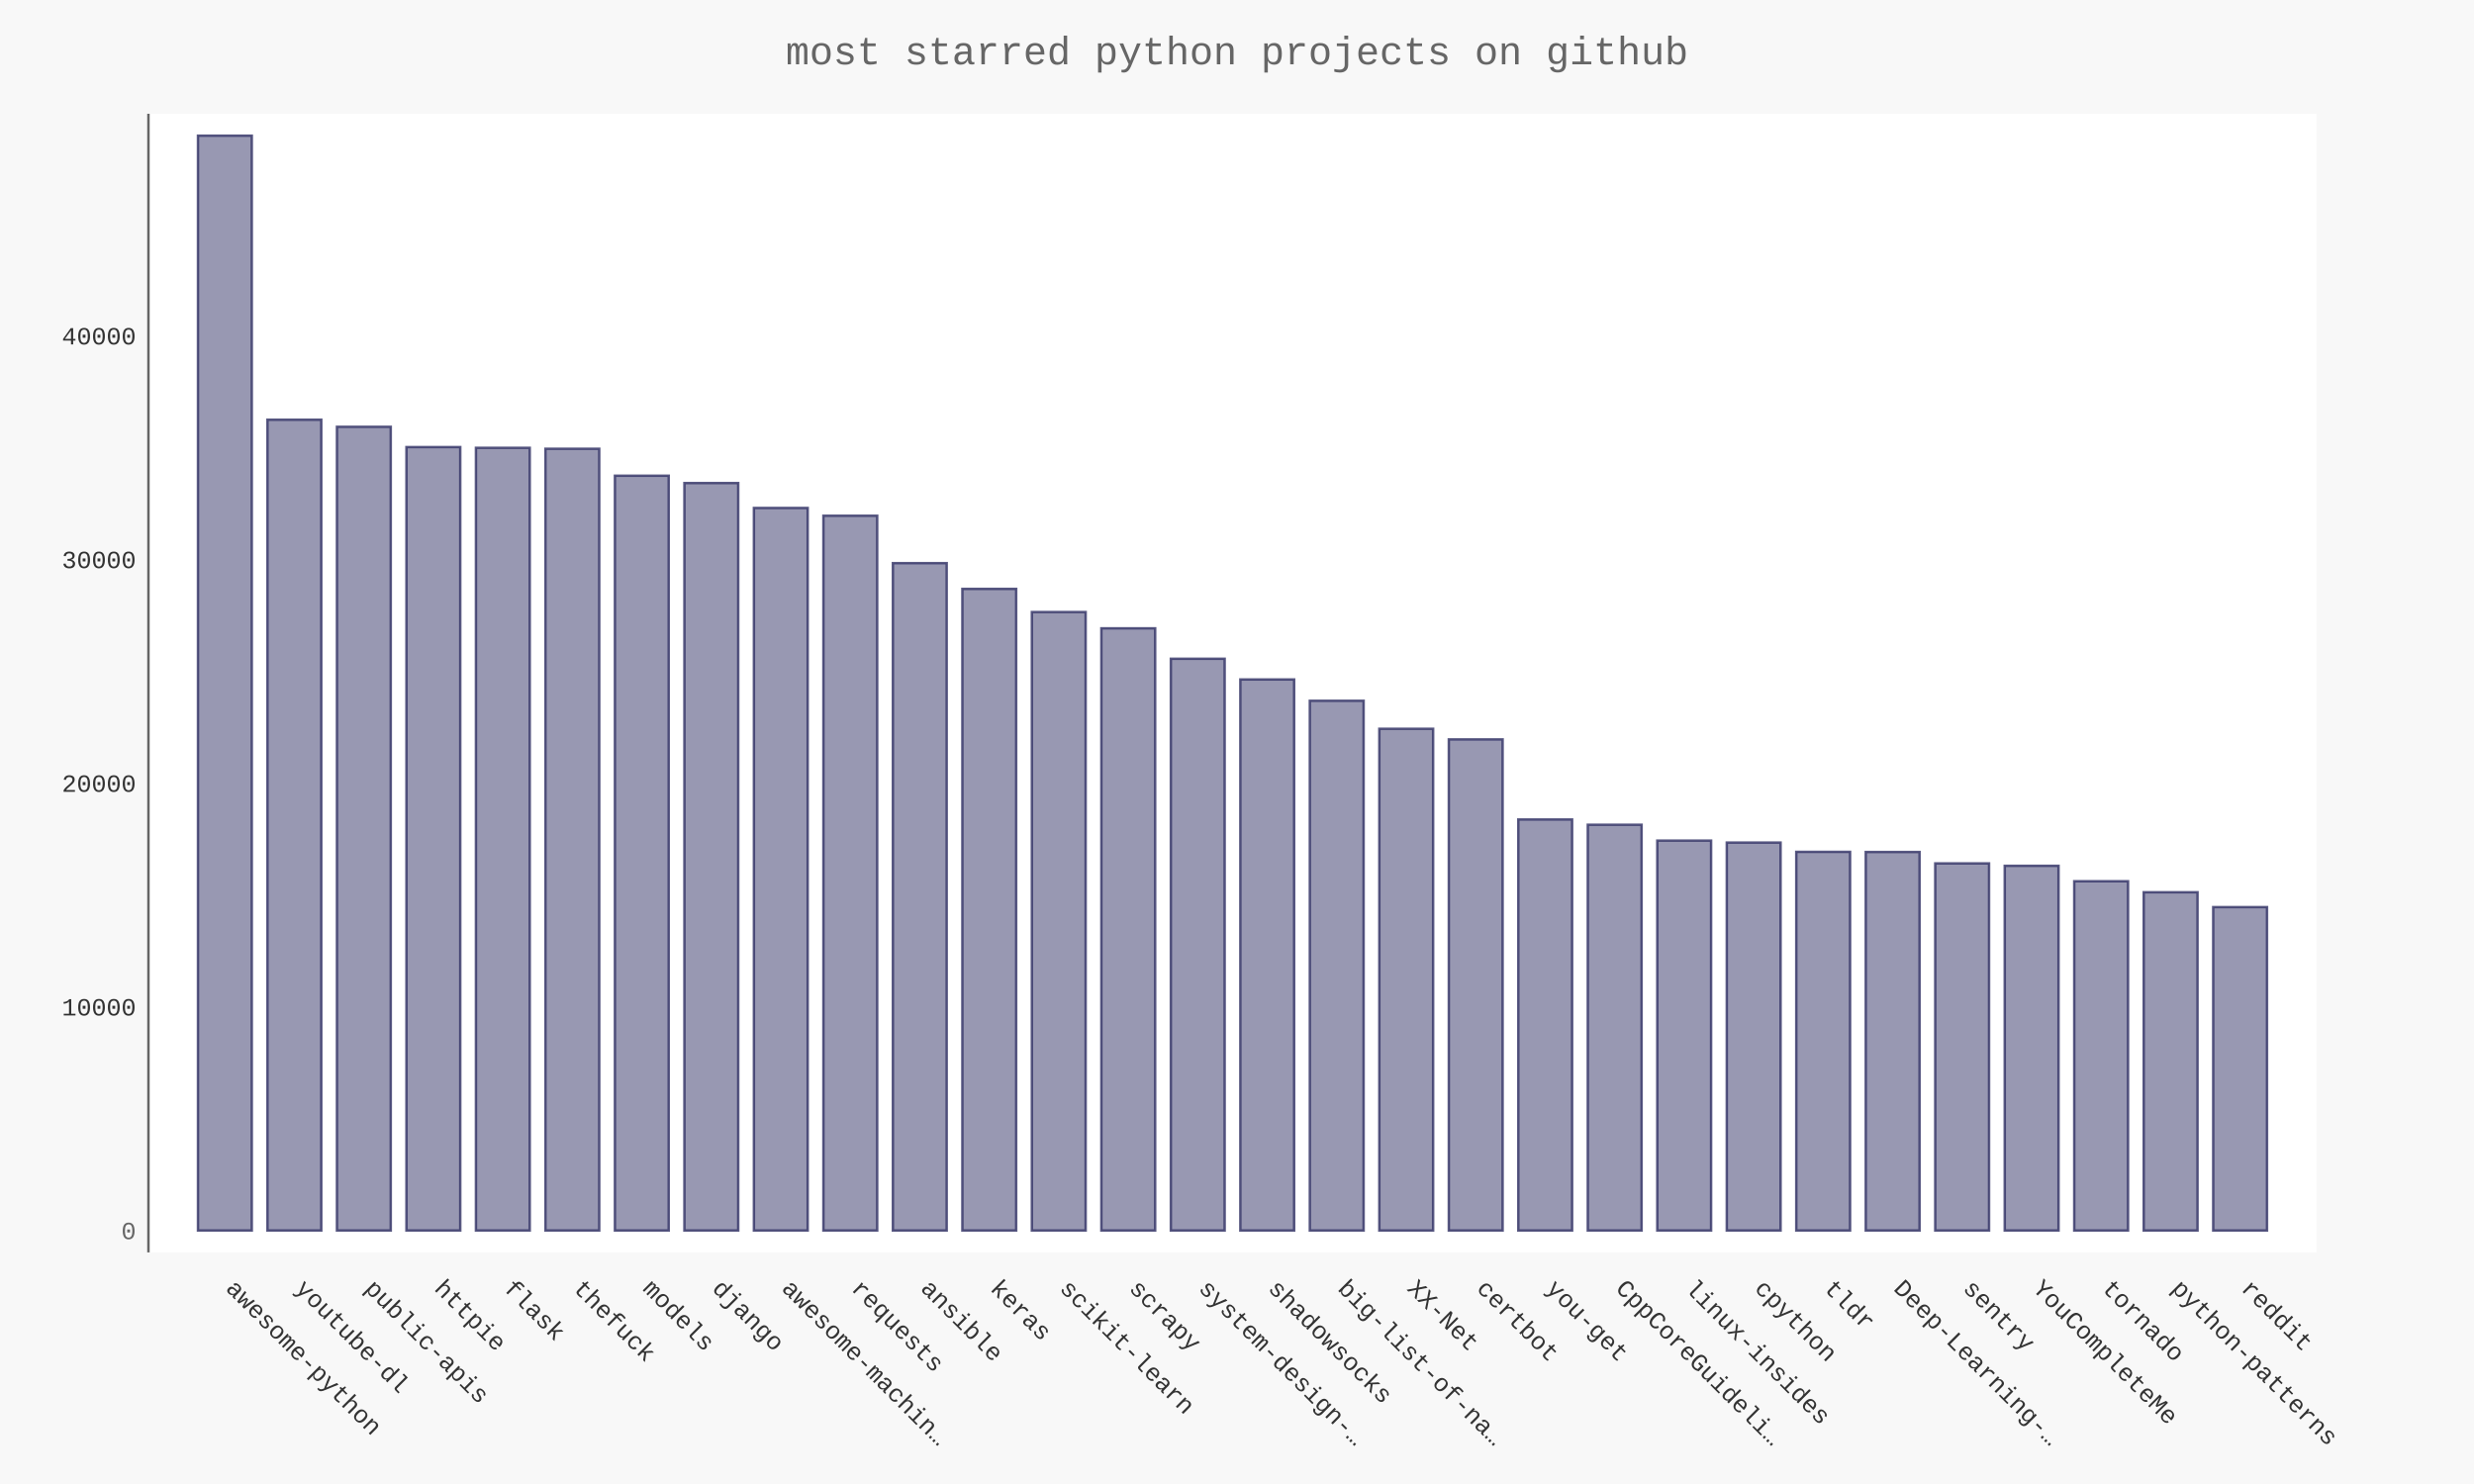
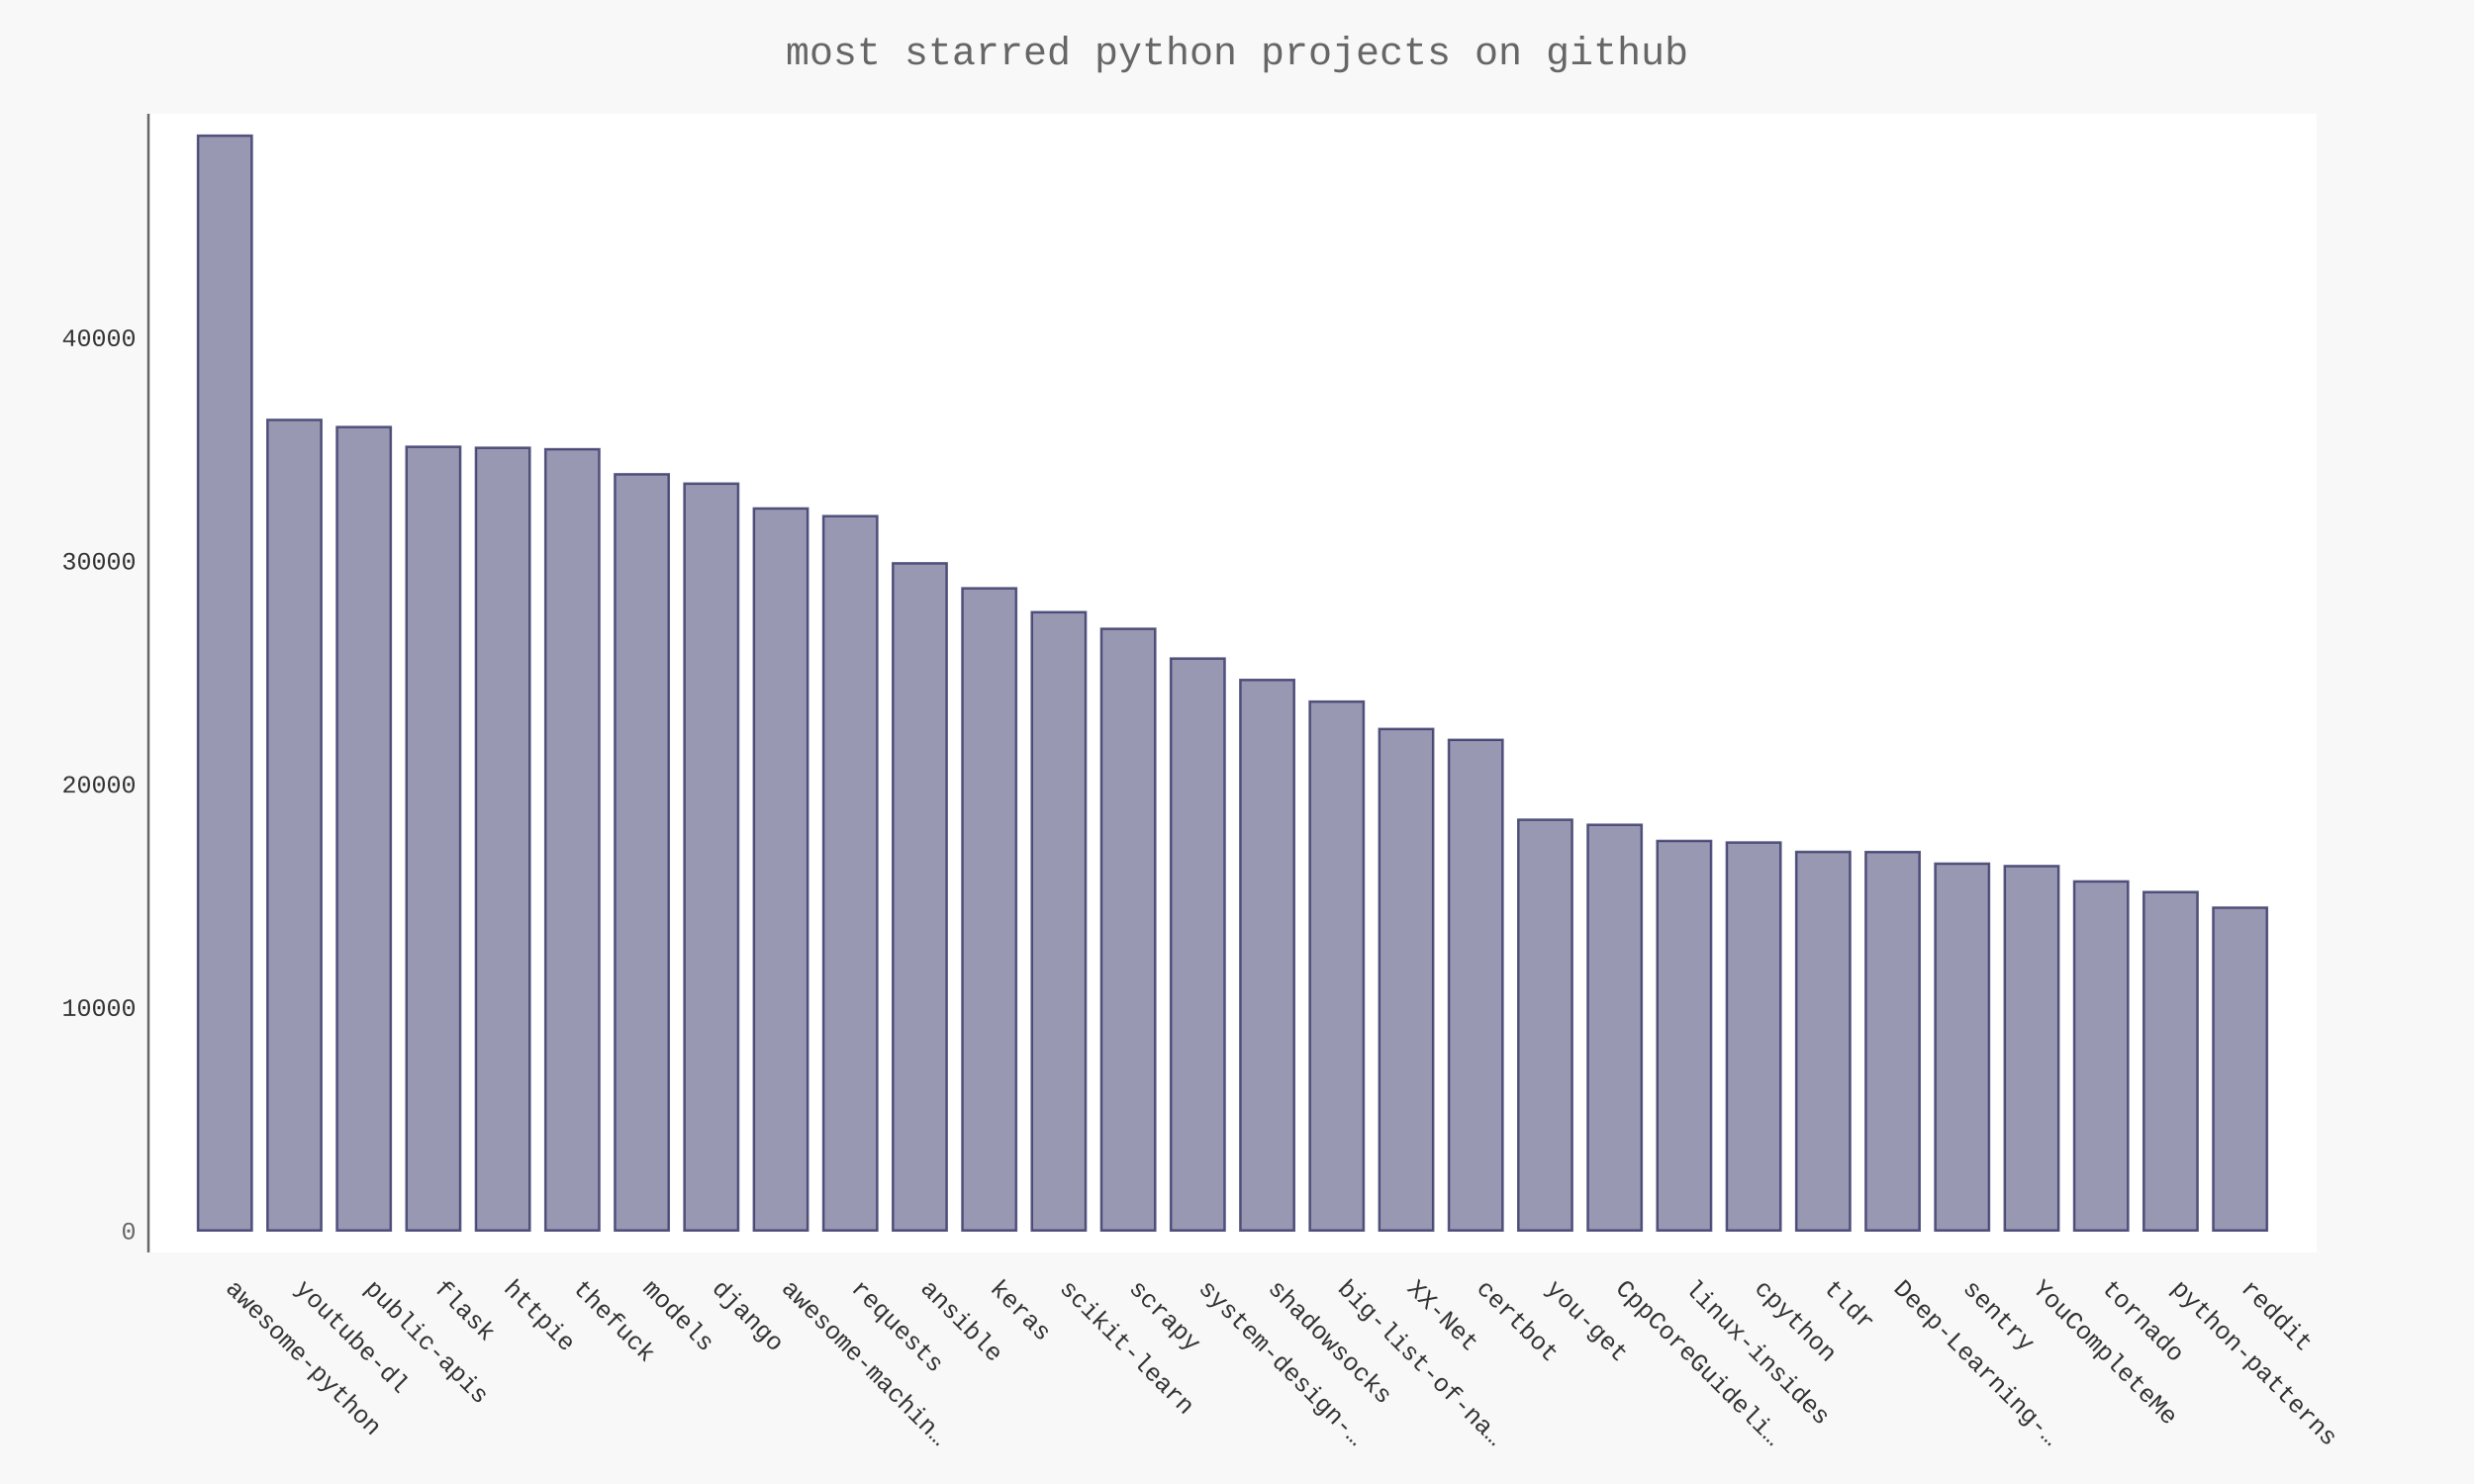
- <svg xmlns="http://www.w3.org/2000/svg" id="chart-57785583-0329-4631-8802-a79fb03919df" class="pygal-chart" viewBox="0 0 1000 600">
+ <svg xmlns="http://www.w3.org/2000/svg" xmlns:xlink="http://www.w3.org/1999/xlink" id="chart-6b9ed332-c95f-41d5-9f31-518c91ce14a5" class="pygal-chart" viewBox="0 0 1000 600">
  <defs>
-     <style type="text/css">#chart-57785583-0329-4631-8802-a79fb03919df{-webkit-user-select:none;-webkit-font-smoothing:antialiased;font-family:Consolas,"Liberation Mono",Menlo,Courier,monospace}#chart-57785583-0329-4631-8802-a79fb03919df .title{font-family:Consolas,"Liberation Mono",Menlo,Courier,monospace;font-size:16px}#chart-57785583-0329-4631-8802-a79fb03919df .legends .legend text{font-family:Consolas,"Liberation Mono",Menlo,Courier,monospace;font-size:14px}#chart-57785583-0329-4631-8802-a79fb03919df .axis text{font-family:Consolas,"Liberation Mono",Menlo,Courier,monospace;font-size:10px}#chart-57785583-0329-4631-8802-a79fb03919df .axis text.major{font-family:Consolas,"Liberation Mono",Menlo,Courier,monospace;font-size:10px}#chart-57785583-0329-4631-8802-a79fb03919df .text-overlay text.value{font-family:Consolas,"Liberation Mono",Menlo,Courier,monospace;font-size:16px}#chart-57785583-0329-4631-8802-a79fb03919df .text-overlay text.label{font-family:Consolas,"Liberation Mono",Menlo,Courier,monospace;font-size:10px}#chart-57785583-0329-4631-8802-a79fb03919df .tooltip{font-family:Consolas,"Liberation Mono",Menlo,Courier,monospace;font-size:14px}#chart-57785583-0329-4631-8802-a79fb03919df text.no_data{font-family:Consolas,"Liberation Mono",Menlo,Courier,monospace;font-size:64px}
- #chart-57785583-0329-4631-8802-a79fb03919df{background-color:#f8f8f8}#chart-57785583-0329-4631-8802-a79fb03919df path,#chart-57785583-0329-4631-8802-a79fb03919df line,#chart-57785583-0329-4631-8802-a79fb03919df rect,#chart-57785583-0329-4631-8802-a79fb03919df circle{-webkit-transition:250ms ease-in;-moz-transition:250ms ease-in;transition:250ms ease-in}#chart-57785583-0329-4631-8802-a79fb03919df .graph &gt; .background{fill:#f8f8f8}#chart-57785583-0329-4631-8802-a79fb03919df .plot &gt; .background{fill:#ffffff}#chart-57785583-0329-4631-8802-a79fb03919df .graph{fill:#333}#chart-57785583-0329-4631-8802-a79fb03919df text.no_data{fill:#666}#chart-57785583-0329-4631-8802-a79fb03919df .title{fill:#666}#chart-57785583-0329-4631-8802-a79fb03919df .legends .legend text{fill:#333}#chart-57785583-0329-4631-8802-a79fb03919df .legends .legend:hover text{fill:#666}#chart-57785583-0329-4631-8802-a79fb03919df .axis .line{stroke:#666}#chart-57785583-0329-4631-8802-a79fb03919df .axis .guide.line{stroke:rgba(0,0,0,0.5)}#chart-57785583-0329-4631-8802-a79fb03919df .axis .major.line{stroke:#333}#chart-57785583-0329-4631-8802-a79fb03919df .axis text.major{fill:#666}#chart-57785583-0329-4631-8802-a79fb03919df .axis.y .guides:hover .guide.line,#chart-57785583-0329-4631-8802-a79fb03919df .line-graph .axis.x .guides:hover .guide.line,#chart-57785583-0329-4631-8802-a79fb03919df .stackedline-graph .axis.x .guides:hover .guide.line,#chart-57785583-0329-4631-8802-a79fb03919df .xy-graph .axis.x .guides:hover .guide.line{stroke:#666}#chart-57785583-0329-4631-8802-a79fb03919df .axis .guides:hover text{fill:#666}#chart-57785583-0329-4631-8802-a79fb03919df .reactive{fill-opacity:.5;stroke-opacity:.8}#chart-57785583-0329-4631-8802-a79fb03919df .ci{stroke:#333}#chart-57785583-0329-4631-8802-a79fb03919df .reactive.active,#chart-57785583-0329-4631-8802-a79fb03919df .active .reactive{fill-opacity:.9;stroke-opacity:.9;stroke-width:4}#chart-57785583-0329-4631-8802-a79fb03919df .ci .reactive.active{stroke-width:1.5}#chart-57785583-0329-4631-8802-a79fb03919df .series text{fill:#666}#chart-57785583-0329-4631-8802-a79fb03919df .tooltip rect{fill:#ffffff;stroke:#666;-webkit-transition:opacity 250ms ease-in;-moz-transition:opacity 250ms ease-in;transition:opacity 250ms ease-in}#chart-57785583-0329-4631-8802-a79fb03919df .tooltip .label{fill:#333}#chart-57785583-0329-4631-8802-a79fb03919df .tooltip .label{fill:#333}#chart-57785583-0329-4631-8802-a79fb03919df .tooltip .legend{font-size:.8em;fill:rgba(0,0,0,0.5)}#chart-57785583-0329-4631-8802-a79fb03919df .tooltip .x_label{font-size:.6em;fill:#666}#chart-57785583-0329-4631-8802-a79fb03919df .tooltip .xlink{font-size:.5em;text-decoration:underline}#chart-57785583-0329-4631-8802-a79fb03919df .tooltip .value{font-size:1.5em}#chart-57785583-0329-4631-8802-a79fb03919df .bound{font-size:.5em}#chart-57785583-0329-4631-8802-a79fb03919df .max-value{font-size:.75em;fill:rgba(0,0,0,0.5)}#chart-57785583-0329-4631-8802-a79fb03919df .map-element{fill:#ffffff;stroke:rgba(0,0,0,0.5) !important}#chart-57785583-0329-4631-8802-a79fb03919df .map-element .reactive{fill-opacity:inherit;stroke-opacity:inherit}#chart-57785583-0329-4631-8802-a79fb03919df .color-0,#chart-57785583-0329-4631-8802-a79fb03919df .color-0 a:visited{stroke:#333366;fill:#333366}#chart-57785583-0329-4631-8802-a79fb03919df .text-overlay .color-0 text{fill:black}
- #chart-57785583-0329-4631-8802-a79fb03919df text.no_data{text-anchor:middle}#chart-57785583-0329-4631-8802-a79fb03919df .guide.line{fill:none}#chart-57785583-0329-4631-8802-a79fb03919df .centered{text-anchor:middle}#chart-57785583-0329-4631-8802-a79fb03919df .title{text-anchor:middle}#chart-57785583-0329-4631-8802-a79fb03919df .legends .legend text{fill-opacity:1}#chart-57785583-0329-4631-8802-a79fb03919df .axis.x text{text-anchor:middle}#chart-57785583-0329-4631-8802-a79fb03919df .axis.x:not(.web) text[transform]{text-anchor:start}#chart-57785583-0329-4631-8802-a79fb03919df .axis.x:not(.web) text[transform].backwards{text-anchor:end}#chart-57785583-0329-4631-8802-a79fb03919df .axis.y text{text-anchor:end}#chart-57785583-0329-4631-8802-a79fb03919df .axis.y text[transform].backwards{text-anchor:start}#chart-57785583-0329-4631-8802-a79fb03919df .axis.y2 text{text-anchor:start}#chart-57785583-0329-4631-8802-a79fb03919df .axis.y2 text[transform].backwards{text-anchor:end}#chart-57785583-0329-4631-8802-a79fb03919df .axis .guide.line{stroke-dasharray:4,4}#chart-57785583-0329-4631-8802-a79fb03919df .axis .major.guide.line{stroke-dasharray:6,6}#chart-57785583-0329-4631-8802-a79fb03919df .horizontal .axis.y .guide.line,#chart-57785583-0329-4631-8802-a79fb03919df .horizontal .axis.y2 .guide.line,#chart-57785583-0329-4631-8802-a79fb03919df .vertical .axis.x .guide.line{opacity:0}#chart-57785583-0329-4631-8802-a79fb03919df .horizontal .axis.always_show .guide.line,#chart-57785583-0329-4631-8802-a79fb03919df .vertical .axis.always_show .guide.line{opacity:1 !important}#chart-57785583-0329-4631-8802-a79fb03919df .axis.y .guides:hover .guide.line,#chart-57785583-0329-4631-8802-a79fb03919df .axis.y2 .guides:hover .guide.line,#chart-57785583-0329-4631-8802-a79fb03919df .axis.x .guides:hover .guide.line{opacity:1}#chart-57785583-0329-4631-8802-a79fb03919df .axis .guides:hover text{opacity:1}#chart-57785583-0329-4631-8802-a79fb03919df .nofill{fill:none}#chart-57785583-0329-4631-8802-a79fb03919df .subtle-fill{fill-opacity:.2}#chart-57785583-0329-4631-8802-a79fb03919df .dot{stroke-width:1px;fill-opacity:1}#chart-57785583-0329-4631-8802-a79fb03919df .dot.active{stroke-width:5px}#chart-57785583-0329-4631-8802-a79fb03919df .dot.negative{fill:transparent}#chart-57785583-0329-4631-8802-a79fb03919df text,#chart-57785583-0329-4631-8802-a79fb03919df tspan{stroke:none !important}#chart-57785583-0329-4631-8802-a79fb03919df .series text.active{opacity:1}#chart-57785583-0329-4631-8802-a79fb03919df .tooltip rect{fill-opacity:.95;stroke-width:.5}#chart-57785583-0329-4631-8802-a79fb03919df .tooltip text{fill-opacity:1}#chart-57785583-0329-4631-8802-a79fb03919df .showable{visibility:hidden}#chart-57785583-0329-4631-8802-a79fb03919df .showable.shown{visibility:visible}#chart-57785583-0329-4631-8802-a79fb03919df .gauge-background{fill:rgba(229,229,229,1);stroke:none}#chart-57785583-0329-4631-8802-a79fb03919df .bg-lines{stroke:#f8f8f8;stroke-width:2px}</style>
+     <style type="text/css">#chart-6b9ed332-c95f-41d5-9f31-518c91ce14a5{-webkit-user-select:none;-webkit-font-smoothing:antialiased;font-family:Consolas,"Liberation Mono",Menlo,Courier,monospace}#chart-6b9ed332-c95f-41d5-9f31-518c91ce14a5 .title{font-family:Consolas,"Liberation Mono",Menlo,Courier,monospace;font-size:16px}#chart-6b9ed332-c95f-41d5-9f31-518c91ce14a5 .legends .legend text{font-family:Consolas,"Liberation Mono",Menlo,Courier,monospace;font-size:14px}#chart-6b9ed332-c95f-41d5-9f31-518c91ce14a5 .axis text{font-family:Consolas,"Liberation Mono",Menlo,Courier,monospace;font-size:10px}#chart-6b9ed332-c95f-41d5-9f31-518c91ce14a5 .axis text.major{font-family:Consolas,"Liberation Mono",Menlo,Courier,monospace;font-size:10px}#chart-6b9ed332-c95f-41d5-9f31-518c91ce14a5 .text-overlay text.value{font-family:Consolas,"Liberation Mono",Menlo,Courier,monospace;font-size:16px}#chart-6b9ed332-c95f-41d5-9f31-518c91ce14a5 .text-overlay text.label{font-family:Consolas,"Liberation Mono",Menlo,Courier,monospace;font-size:10px}#chart-6b9ed332-c95f-41d5-9f31-518c91ce14a5 .tooltip{font-family:Consolas,"Liberation Mono",Menlo,Courier,monospace;font-size:14px}#chart-6b9ed332-c95f-41d5-9f31-518c91ce14a5 text.no_data{font-family:Consolas,"Liberation Mono",Menlo,Courier,monospace;font-size:64px}
+ #chart-6b9ed332-c95f-41d5-9f31-518c91ce14a5{background-color:#f8f8f8}#chart-6b9ed332-c95f-41d5-9f31-518c91ce14a5 path,#chart-6b9ed332-c95f-41d5-9f31-518c91ce14a5 line,#chart-6b9ed332-c95f-41d5-9f31-518c91ce14a5 rect,#chart-6b9ed332-c95f-41d5-9f31-518c91ce14a5 circle{-webkit-transition:250ms ease-in;-moz-transition:250ms ease-in;transition:250ms ease-in}#chart-6b9ed332-c95f-41d5-9f31-518c91ce14a5 .graph &gt; .background{fill:#f8f8f8}#chart-6b9ed332-c95f-41d5-9f31-518c91ce14a5 .plot &gt; .background{fill:#ffffff}#chart-6b9ed332-c95f-41d5-9f31-518c91ce14a5 .graph{fill:#333}#chart-6b9ed332-c95f-41d5-9f31-518c91ce14a5 text.no_data{fill:#666}#chart-6b9ed332-c95f-41d5-9f31-518c91ce14a5 .title{fill:#666}#chart-6b9ed332-c95f-41d5-9f31-518c91ce14a5 .legends .legend text{fill:#333}#chart-6b9ed332-c95f-41d5-9f31-518c91ce14a5 .legends .legend:hover text{fill:#666}#chart-6b9ed332-c95f-41d5-9f31-518c91ce14a5 .axis .line{stroke:#666}#chart-6b9ed332-c95f-41d5-9f31-518c91ce14a5 .axis .guide.line{stroke:rgba(0,0,0,0.5)}#chart-6b9ed332-c95f-41d5-9f31-518c91ce14a5 .axis .major.line{stroke:#333}#chart-6b9ed332-c95f-41d5-9f31-518c91ce14a5 .axis text.major{fill:#666}#chart-6b9ed332-c95f-41d5-9f31-518c91ce14a5 .axis.y .guides:hover .guide.line,#chart-6b9ed332-c95f-41d5-9f31-518c91ce14a5 .line-graph .axis.x .guides:hover .guide.line,#chart-6b9ed332-c95f-41d5-9f31-518c91ce14a5 .stackedline-graph .axis.x .guides:hover .guide.line,#chart-6b9ed332-c95f-41d5-9f31-518c91ce14a5 .xy-graph .axis.x .guides:hover .guide.line{stroke:#666}#chart-6b9ed332-c95f-41d5-9f31-518c91ce14a5 .axis .guides:hover text{fill:#666}#chart-6b9ed332-c95f-41d5-9f31-518c91ce14a5 .reactive{fill-opacity:.5;stroke-opacity:.8}#chart-6b9ed332-c95f-41d5-9f31-518c91ce14a5 .ci{stroke:#333}#chart-6b9ed332-c95f-41d5-9f31-518c91ce14a5 .reactive.active,#chart-6b9ed332-c95f-41d5-9f31-518c91ce14a5 .active .reactive{fill-opacity:.9;stroke-opacity:.9;stroke-width:4}#chart-6b9ed332-c95f-41d5-9f31-518c91ce14a5 .ci .reactive.active{stroke-width:1.5}#chart-6b9ed332-c95f-41d5-9f31-518c91ce14a5 .series text{fill:#666}#chart-6b9ed332-c95f-41d5-9f31-518c91ce14a5 .tooltip rect{fill:#ffffff;stroke:#666;-webkit-transition:opacity 250ms ease-in;-moz-transition:opacity 250ms ease-in;transition:opacity 250ms ease-in}#chart-6b9ed332-c95f-41d5-9f31-518c91ce14a5 .tooltip .label{fill:#333}#chart-6b9ed332-c95f-41d5-9f31-518c91ce14a5 .tooltip .label{fill:#333}#chart-6b9ed332-c95f-41d5-9f31-518c91ce14a5 .tooltip .legend{font-size:.8em;fill:rgba(0,0,0,0.5)}#chart-6b9ed332-c95f-41d5-9f31-518c91ce14a5 .tooltip .x_label{font-size:.6em;fill:#666}#chart-6b9ed332-c95f-41d5-9f31-518c91ce14a5 .tooltip .xlink{font-size:.5em;text-decoration:underline}#chart-6b9ed332-c95f-41d5-9f31-518c91ce14a5 .tooltip .value{font-size:1.5em}#chart-6b9ed332-c95f-41d5-9f31-518c91ce14a5 .bound{font-size:.5em}#chart-6b9ed332-c95f-41d5-9f31-518c91ce14a5 .max-value{font-size:.75em;fill:rgba(0,0,0,0.5)}#chart-6b9ed332-c95f-41d5-9f31-518c91ce14a5 .map-element{fill:#ffffff;stroke:rgba(0,0,0,0.5) !important}#chart-6b9ed332-c95f-41d5-9f31-518c91ce14a5 .map-element .reactive{fill-opacity:inherit;stroke-opacity:inherit}#chart-6b9ed332-c95f-41d5-9f31-518c91ce14a5 .color-0,#chart-6b9ed332-c95f-41d5-9f31-518c91ce14a5 .color-0 a:visited{stroke:#333366;fill:#333366}#chart-6b9ed332-c95f-41d5-9f31-518c91ce14a5 .text-overlay .color-0 text{fill:black}
+ #chart-6b9ed332-c95f-41d5-9f31-518c91ce14a5 text.no_data{text-anchor:middle}#chart-6b9ed332-c95f-41d5-9f31-518c91ce14a5 .guide.line{fill:none}#chart-6b9ed332-c95f-41d5-9f31-518c91ce14a5 .centered{text-anchor:middle}#chart-6b9ed332-c95f-41d5-9f31-518c91ce14a5 .title{text-anchor:middle}#chart-6b9ed332-c95f-41d5-9f31-518c91ce14a5 .legends .legend text{fill-opacity:1}#chart-6b9ed332-c95f-41d5-9f31-518c91ce14a5 .axis.x text{text-anchor:middle}#chart-6b9ed332-c95f-41d5-9f31-518c91ce14a5 .axis.x:not(.web) text[transform]{text-anchor:start}#chart-6b9ed332-c95f-41d5-9f31-518c91ce14a5 .axis.x:not(.web) text[transform].backwards{text-anchor:end}#chart-6b9ed332-c95f-41d5-9f31-518c91ce14a5 .axis.y text{text-anchor:end}#chart-6b9ed332-c95f-41d5-9f31-518c91ce14a5 .axis.y text[transform].backwards{text-anchor:start}#chart-6b9ed332-c95f-41d5-9f31-518c91ce14a5 .axis.y2 text{text-anchor:start}#chart-6b9ed332-c95f-41d5-9f31-518c91ce14a5 .axis.y2 text[transform].backwards{text-anchor:end}#chart-6b9ed332-c95f-41d5-9f31-518c91ce14a5 .axis .guide.line{stroke-dasharray:4,4}#chart-6b9ed332-c95f-41d5-9f31-518c91ce14a5 .axis .major.guide.line{stroke-dasharray:6,6}#chart-6b9ed332-c95f-41d5-9f31-518c91ce14a5 .horizontal .axis.y .guide.line,#chart-6b9ed332-c95f-41d5-9f31-518c91ce14a5 .horizontal .axis.y2 .guide.line,#chart-6b9ed332-c95f-41d5-9f31-518c91ce14a5 .vertical .axis.x .guide.line{opacity:0}#chart-6b9ed332-c95f-41d5-9f31-518c91ce14a5 .horizontal .axis.always_show .guide.line,#chart-6b9ed332-c95f-41d5-9f31-518c91ce14a5 .vertical .axis.always_show .guide.line{opacity:1 !important}#chart-6b9ed332-c95f-41d5-9f31-518c91ce14a5 .axis.y .guides:hover .guide.line,#chart-6b9ed332-c95f-41d5-9f31-518c91ce14a5 .axis.y2 .guides:hover .guide.line,#chart-6b9ed332-c95f-41d5-9f31-518c91ce14a5 .axis.x .guides:hover .guide.line{opacity:1}#chart-6b9ed332-c95f-41d5-9f31-518c91ce14a5 .axis .guides:hover text{opacity:1}#chart-6b9ed332-c95f-41d5-9f31-518c91ce14a5 .nofill{fill:none}#chart-6b9ed332-c95f-41d5-9f31-518c91ce14a5 .subtle-fill{fill-opacity:.2}#chart-6b9ed332-c95f-41d5-9f31-518c91ce14a5 .dot{stroke-width:1px;fill-opacity:1}#chart-6b9ed332-c95f-41d5-9f31-518c91ce14a5 .dot.active{stroke-width:5px}#chart-6b9ed332-c95f-41d5-9f31-518c91ce14a5 .dot.negative{fill:transparent}#chart-6b9ed332-c95f-41d5-9f31-518c91ce14a5 text,#chart-6b9ed332-c95f-41d5-9f31-518c91ce14a5 tspan{stroke:none !important}#chart-6b9ed332-c95f-41d5-9f31-518c91ce14a5 .series text.active{opacity:1}#chart-6b9ed332-c95f-41d5-9f31-518c91ce14a5 .tooltip rect{fill-opacity:.95;stroke-width:.5}#chart-6b9ed332-c95f-41d5-9f31-518c91ce14a5 .tooltip text{fill-opacity:1}#chart-6b9ed332-c95f-41d5-9f31-518c91ce14a5 .showable{visibility:hidden}#chart-6b9ed332-c95f-41d5-9f31-518c91ce14a5 .showable.shown{visibility:visible}#chart-6b9ed332-c95f-41d5-9f31-518c91ce14a5 .gauge-background{fill:rgba(229,229,229,1);stroke:none}#chart-6b9ed332-c95f-41d5-9f31-518c91ce14a5 .bg-lines{stroke:#f8f8f8;stroke-width:2px}</style>
  </defs>
  <g class="graph bar-graph vertical">
    <rect class="background" height="600" width="1000" x="0" y="0" />
    <g class="plot" transform="translate(60, 46)">
      <rect class="background" height="460.36" width="876.36" x="0" y="0" />
      <g class="axis y">
        <g class="guides">
          <text class="major" x="-5" y="455.007">0</text>
        </g>
        <g class="guides">
-           <text class="" x="-5" y="364.57">10000</text>
-         </g>
-         <g class="guides">
-           <text class="" x="-5" y="274.133">20000</text>
-         </g>
-         <g class="guides">
-           <text class="" x="-5" y="183.696">30000</text>
-         </g>
-         <g class="guides">
-           <text class="" x="-5" y="93.258">40000</text>
+           <text class="" x="-5" y="364.736">10000</text>
+         </g>
+         <g class="guides">
+           <text class="" x="-5" y="274.465">20000</text>
+         </g>
+         <g class="guides">
+           <text class="" x="-5" y="184.193">30000</text>
+         </g>
+         <g class="guides">
+           <text class="" x="-5" y="93.922">40000</text>
        </g>
      </g>
      <g class="axis x">
        <path class="line" d="M0 0 v460.36" />
        <g class="guides">
          <path class="guide line" d="M30.897 0 v460.36" />
          <text class="" x="30.897" y="475.36" transform="rotate(45 30.89732 475.3604)">awesome-python</text>
        </g>
        <g class="guides">
          <path class="guide line" d="M58.986 0 v460.36" />
          <text class="" x="58.986" y="475.36" transform="rotate(45 58.9858 475.3604)">youtube-dl</text>
        </g>
        <g class="guides">
          <path class="guide line" d="M87.074 0 v460.36" />
          <text class="" x="87.074" y="475.36" transform="rotate(45 87.07427 475.3604)">public-apis</text>
        </g>
        <g class="guides">
          <path class="guide line" d="M115.163 0 v460.36" />
-           <text class="" x="115.163" y="475.36" transform="rotate(45 115.1627 475.3604)">httpie</text>
+           <text class="" x="115.163" y="475.36" transform="rotate(45 115.1627 475.3604)">flask</text>
        </g>
        <g class="guides">
          <path class="guide line" d="M143.251 0 v460.36" />
-           <text class="" x="143.251" y="475.36" transform="rotate(45 143.2512 475.3604)">flask</text>
+           <text class="" x="143.251" y="475.36" transform="rotate(45 143.2512 475.3604)">httpie</text>
        </g>
        <g class="guides">
          <path class="guide line" d="M171.34 0 v460.36" />
          <text class="" x="171.34" y="475.36" transform="rotate(45 171.3397 475.3604)">thefuck</text>
        </g>
        <g class="guides">
          <path class="guide line" d="M199.428 0 v460.36" />
          <text class="" x="199.428" y="475.36" transform="rotate(45 199.4282 475.3604)">models</text>
        </g>
        <g class="guides">
          <path class="guide line" d="M227.517 0 v460.36" />
          <text class="" x="227.517" y="475.36" transform="rotate(45 227.5166 475.3604)">django</text>
        </g>
        <g class="guides">
          <path class="guide line" d="M255.605 0 v460.36" />
          <text class="" x="255.605" y="475.36" transform="rotate(45 255.6051 475.3604)">awesome-machin…</text>
        </g>
        <g class="guides">
          <path class="guide line" d="M283.694 0 v460.36" />
          <text class="" x="283.694" y="475.36" transform="rotate(45 283.6936 475.3604)">requests</text>
        </g>
        <g class="guides">
          <path class="guide line" d="M311.782 0 v460.36" />
          <text class="" x="311.782" y="475.36" transform="rotate(45 311.7821 475.3604)">ansible</text>
        </g>
        <g class="guides">
          <path class="guide line" d="M339.871 0 v460.36" />
          <text class="" x="339.871" y="475.36" transform="rotate(45 339.8705 475.3604)">keras</text>
        </g>
        <g class="guides">
          <path class="guide line" d="M367.959 0 v460.36" />
          <text class="" x="367.959" y="475.36" transform="rotate(45 367.959 475.3604)">scikit-learn</text>
        </g>
        <g class="guides">
          <path class="guide line" d="M396.047 0 v460.36" />
          <text class="" x="396.047" y="475.36" transform="rotate(45 396.0475 475.3604)">scrapy</text>
        </g>
        <g class="guides">
          <path class="guide line" d="M424.136 0 v460.36" />
          <text class="" x="424.136" y="475.36" transform="rotate(45 424.136 475.3604)">system-design-…</text>
        </g>
        <g class="guides">
          <path class="guide line" d="M452.224 0 v460.36" />
          <text class="" x="452.224" y="475.36" transform="rotate(45 452.2244 475.3604)">shadowsocks</text>
        </g>
        <g class="guides">
          <path class="guide line" d="M480.313 0 v460.36" />
          <text class="" x="480.313" y="475.36" transform="rotate(45 480.3129 475.3604)">big-list-of-na…</text>
        </g>
        <g class="guides">
          <path class="guide line" d="M508.401 0 v460.36" />
          <text class="" x="508.401" y="475.36" transform="rotate(45 508.4014 475.3604)">XX-Net</text>
        </g>
        <g class="guides">
          <path class="guide line" d="M536.49 0 v460.36" />
          <text class="" x="536.49" y="475.36" transform="rotate(45 536.4899 475.3604)">certbot</text>
        </g>
        <g class="guides">
          <path class="guide line" d="M564.578 0 v460.36" />
          <text class="" x="564.578" y="475.36" transform="rotate(45 564.5783 475.3604)">you-get</text>
        </g>
        <g class="guides">
          <path class="guide line" d="M592.667 0 v460.36" />
          <text class="" x="592.667" y="475.36" transform="rotate(45 592.6668 475.3604)">CppCoreGuideli…</text>
        </g>
        <g class="guides">
          <path class="guide line" d="M620.755 0 v460.36" />
          <text class="" x="620.755" y="475.36" transform="rotate(45 620.7553 475.3604)">linux-insides</text>
        </g>
        <g class="guides">
          <path class="guide line" d="M648.844 0 v460.36" />
          <text class="" x="648.844" y="475.36" transform="rotate(45 648.8438 475.3604)">cpython</text>
        </g>
        <g class="guides">
          <path class="guide line" d="M676.932 0 v460.36" />
          <text class="" x="676.932" y="475.36" transform="rotate(45 676.9322 475.3604)">tldr</text>
        </g>
        <g class="guides">
          <path class="guide line" d="M705.021 0 v460.36" />
          <text class="" x="705.021" y="475.36" transform="rotate(45 705.0207 475.3604)">Deep-Learning-…</text>
        </g>
        <g class="guides">
          <path class="guide line" d="M733.109 0 v460.36" />
          <text class="" x="733.109" y="475.36" transform="rotate(45 733.1092 475.3604)">sentry</text>
        </g>
        <g class="guides">
          <path class="guide line" d="M761.198 0 v460.36" />
          <text class="" x="761.198" y="475.36" transform="rotate(45 761.1976 475.3604)">YouCompleteMe</text>
        </g>
        <g class="guides">
          <path class="guide line" d="M789.286 0 v460.36" />
          <text class="" x="789.286" y="475.36" transform="rotate(45 789.2861 475.3604)">tornado</text>
        </g>
        <g class="guides">
          <path class="guide line" d="M817.375 0 v460.36" />
          <text class="" x="817.375" y="475.36" transform="rotate(45 817.3746 475.3604)">python-patterns</text>
        </g>
        <g class="guides">
          <path class="guide line" d="M845.463 0 v460.36" />
          <text class="" x="845.463" y="475.36" transform="rotate(45 845.4631 475.3604)">reddit</text>
        </g>
      </g>
      <g class="series serie-0 color-0">
        <g class="bars">
          <g class="bar">
-             <rect class="rect reactive tooltip-trigger" height="442.654" rx="0" ry="0" width="21.752" x="20.021" y="8.853" />
-           </g>
-           <g class="bar">
-             <rect class="rect reactive tooltip-trigger" height="327.799" rx="0" ry="0" width="21.752" x="48.11" y="123.708" />
-           </g>
-           <g class="bar">
-             <rect class="rect reactive tooltip-trigger" height="324.941" rx="0" ry="0" width="21.752" x="76.198" y="126.566" />
-           </g>
-           <g class="bar">
-             <rect class="rect reactive tooltip-trigger" height="316.747" rx="0" ry="0" width="21.752" x="104.287" y="134.76" />
-           </g>
-           <g class="bar">
-             <rect class="rect reactive tooltip-trigger" height="316.449" rx="0" ry="0" width="21.752" x="132.375" y="135.058" />
-           </g>
-           <g class="bar">
-             <rect class="rect reactive tooltip-trigger" height="316.069" rx="0" ry="0" width="21.752" x="160.464" y="135.438" />
-           </g>
-           <g class="bar">
-             <rect class="rect reactive tooltip-trigger" height="305.171" rx="0" ry="0" width="21.752" x="188.552" y="146.336" />
-           </g>
-           <g class="bar">
-             <rect class="rect reactive tooltip-trigger" height="302.205" rx="0" ry="0" width="21.752" x="216.641" y="149.302" />
-           </g>
-           <g class="bar">
-             <rect class="rect reactive tooltip-trigger" height="292.13" rx="0" ry="0" width="21.752" x="244.729" y="159.377" />
-           </g>
-           <g class="bar">
-             <rect class="rect reactive tooltip-trigger" height="288.983" rx="0" ry="0" width="21.752" x="272.818" y="162.524" />
-           </g>
-           <g class="bar">
-             <rect class="rect reactive tooltip-trigger" height="269.829" rx="0" ry="0" width="21.752" x="300.906" y="181.679" />
-           </g>
-           <g class="bar">
-             <rect class="rect reactive tooltip-trigger" height="259.41" rx="0" ry="0" width="21.752" x="328.995" y="192.097" />
-           </g>
-           <g class="bar">
-             <rect class="rect reactive tooltip-trigger" height="250.05" rx="0" ry="0" width="21.752" x="357.083" y="201.457" />
-           </g>
-           <g class="bar">
-             <rect class="rect reactive tooltip-trigger" height="243.475" rx="0" ry="0" width="21.752" x="385.172" y="208.032" />
-           </g>
-           <g class="bar">
-             <rect class="rect reactive tooltip-trigger" height="231.167" rx="0" ry="0" width="21.752" x="413.26" y="220.341" />
-           </g>
-           <g class="bar">
-             <rect class="rect reactive tooltip-trigger" height="222.792" rx="0" ry="0" width="21.752" x="441.349" y="228.715" />
-           </g>
-           <g class="bar">
-             <rect class="rect reactive tooltip-trigger" height="214.174" rx="0" ry="0" width="21.752" x="469.437" y="237.334" />
-           </g>
-           <g class="bar">
-             <rect class="rect reactive tooltip-trigger" height="202.851" rx="0" ry="0" width="21.752" x="497.526" y="248.657" />
-           </g>
-           <g class="bar">
-             <rect class="rect reactive tooltip-trigger" height="198.564" rx="0" ry="0" width="21.752" x="525.614" y="252.943" />
-           </g>
-           <g class="bar">
-             <rect class="rect reactive tooltip-trigger" height="166.178" rx="0" ry="0" width="21.752" x="553.702" y="285.329" />
-           </g>
-           <g class="bar">
-             <rect class="rect reactive tooltip-trigger" height="164.053" rx="0" ry="0" width="21.752" x="581.791" y="287.454" />
-           </g>
-           <g class="bar">
-             <rect class="rect reactive tooltip-trigger" height="157.641" rx="0" ry="0" width="21.752" x="609.879" y="293.866" />
-           </g>
-           <g class="bar">
-             <rect class="rect reactive tooltip-trigger" height="156.845" rx="0" ry="0" width="21.752" x="637.968" y="294.662" />
-           </g>
-           <g class="bar">
-             <rect class="rect reactive tooltip-trigger" height="153.092" rx="0" ry="0" width="21.752" x="666.056" y="298.415" />
-           </g>
-           <g class="bar">
-             <rect class="rect reactive tooltip-trigger" height="153.038" rx="0" ry="0" width="21.752" x="694.145" y="298.469" />
-           </g>
-           <g class="bar">
-             <rect class="rect reactive tooltip-trigger" height="148.426" rx="0" ry="0" width="21.752" x="722.233" y="303.082" />
-           </g>
-           <g class="bar">
-             <rect class="rect reactive tooltip-trigger" height="147.449" rx="0" ry="0" width="21.752" x="750.322" y="304.058" />
-           </g>
-           <g class="bar">
-             <rect class="rect reactive tooltip-trigger" height="141.209" rx="0" ry="0" width="21.752" x="778.41" y="310.299" />
-           </g>
-           <g class="bar">
-             <rect class="rect reactive tooltip-trigger" height="136.759" rx="0" ry="0" width="21.752" x="806.499" y="314.748" />
-           </g>
-           <g class="bar">
-             <rect class="rect reactive tooltip-trigger" height="130.754" rx="0" ry="0" width="21.752" x="834.587" y="320.753" />
+             <a target="_blank" xlink:href="https://github.com/vinta/awesome-python">
+               <rect class="rect reactive tooltip-trigger" height="442.654" rx="0" ry="0" width="21.752" x="20.021" y="8.853" />
+             </a>
+           </g>
+           <g class="bar">
+             <a target="_blank" xlink:href="https://github.com/rg3/youtube-dl">
+               <rect class="rect reactive tooltip-trigger" height="327.739" rx="0" ry="0" width="21.752" x="48.11" y="123.768" />
+             </a>
+           </g>
+           <g class="bar">
+             <a target="_blank" xlink:href="https://github.com/toddmotto/public-apis">
+               <rect class="rect reactive tooltip-trigger" height="324.85" rx="0" ry="0" width="21.752" x="76.198" y="126.657" />
+             </a>
+           </g>
+           <g class="bar">
+             <a target="_blank" xlink:href="https://github.com/pallets/flask">
+               <rect class="rect reactive tooltip-trigger" height="316.87" rx="0" ry="0" width="21.752" x="104.287" y="134.637" />
+             </a>
+           </g>
+           <g class="bar">
+             <a target="_blank" xlink:href="https://github.com/jakubroztocil/httpie">
+               <rect class="rect reactive tooltip-trigger" height="316.455" rx="0" ry="0" width="21.752" x="132.375" y="135.052" />
+             </a>
+           </g>
+           <g class="bar">
+             <a target="_blank" xlink:href="https://github.com/nvbn/thefuck">
+               <rect class="rect reactive tooltip-trigger" height="315.877" rx="0" ry="0" width="21.752" x="160.464" y="135.63" />
+             </a>
+           </g>
+           <g class="bar">
+             <a target="_blank" xlink:href="https://github.com/tensorflow/models">
+               <rect class="rect reactive tooltip-trigger" height="305.749" rx="0" ry="0" width="21.752" x="188.552" y="145.758" />
+             </a>
+           </g>
+           <g class="bar">
+             <a target="_blank" xlink:href="https://github.com/django/django">
+               <rect class="rect reactive tooltip-trigger" height="301.975" rx="0" ry="0" width="21.752" x="216.641" y="149.532" />
+             </a>
+           </g>
+           <g class="bar">
+             <a target="_blank" xlink:href="https://github.com/josephmisiti/awesome-machine-learning">
+               <rect class="rect reactive tooltip-trigger" height="291.937" rx="0" ry="0" width="21.752" x="244.729" y="159.57" />
+             </a>
+           </g>
+           <g class="bar">
+             <a target="_blank" xlink:href="https://github.com/requests/requests">
+               <rect class="rect reactive tooltip-trigger" height="288.832" rx="0" ry="0" width="21.752" x="272.818" y="162.675" />
+             </a>
+           </g>
+           <g class="bar">
+             <a target="_blank" xlink:href="https://github.com/ansible/ansible">
+               <rect class="rect reactive tooltip-trigger" height="269.758" rx="0" ry="0" width="21.752" x="300.906" y="181.75" />
+             </a>
+           </g>
+           <g class="bar">
+             <a target="_blank" xlink:href="https://github.com/keras-team/keras">
+               <rect class="rect reactive tooltip-trigger" height="259.656" rx="0" ry="0" width="21.752" x="328.995" y="191.851" />
+             </a>
+           </g>
+           <g class="bar">
+             <a target="_blank" xlink:href="https://github.com/scikit-learn/scikit-learn">
+               <rect class="rect reactive tooltip-trigger" height="249.997" rx="0" ry="0" width="21.752" x="357.083" y="201.51" />
+             </a>
+           </g>
+           <g class="bar">
+             <a target="_blank" xlink:href="https://github.com/scrapy/scrapy">
+               <rect class="rect reactive tooltip-trigger" height="243.272" rx="0" ry="0" width="21.752" x="385.172" y="208.235" />
+             </a>
+           </g>
+           <g class="bar">
+             <a target="_blank" xlink:href="https://github.com/donnemartin/system-design-primer">
+               <rect class="rect reactive tooltip-trigger" height="231.257" rx="0" ry="0" width="21.752" x="413.26" y="220.25" />
+             </a>
+           </g>
+           <g class="bar">
+             <a target="_blank" xlink:href="https://github.com/shadowsocks/shadowsocks">
+               <rect class="rect reactive tooltip-trigger" height="222.609" rx="0" ry="0" width="21.752" x="441.349" y="228.898" />
+             </a>
+           </g>
+           <g class="bar">
+             <a target="_blank" xlink:href="https://github.com/minimaxir/big-list-of-naughty-strings">
+               <rect class="rect reactive tooltip-trigger" height="213.844" rx="0" ry="0" width="21.752" x="469.437" y="237.664" />
+             </a>
+           </g>
+           <g class="bar">
+             <a target="_blank" xlink:href="https://github.com/XX-net/XX-Net">
+               <rect class="rect reactive tooltip-trigger" height="202.767" rx="0" ry="0" width="21.752" x="497.526" y="248.74" />
+             </a>
+           </g>
+           <g class="bar">
+             <a target="_blank" xlink:href="https://github.com/certbot/certbot">
+               <rect class="rect reactive tooltip-trigger" height="198.371" rx="0" ry="0" width="21.752" x="525.614" y="253.136" />
+             </a>
+           </g>
+           <g class="bar">
+             <a target="_blank" xlink:href="https://github.com/soimort/you-get">
+               <rect class="rect reactive tooltip-trigger" height="166.081" rx="0" ry="0" width="21.752" x="553.702" y="285.426" />
+             </a>
+           </g>
+           <g class="bar">
+             <a target="_blank" xlink:href="https://github.com/isocpp/CppCoreGuidelines">
+               <rect class="rect reactive tooltip-trigger" height="164.032" rx="0" ry="0" width="21.752" x="581.791" y="287.475" />
+             </a>
+           </g>
+           <g class="bar">
+             <a target="_blank" xlink:href="https://github.com/0xAX/linux-insides">
+               <rect class="rect reactive tooltip-trigger" height="157.514" rx="0" ry="0" width="21.752" x="609.879" y="293.993" />
+             </a>
+           </g>
+           <g class="bar">
+             <a target="_blank" xlink:href="https://github.com/python/cpython">
+               <rect class="rect reactive tooltip-trigger" height="156.873" rx="0" ry="0" width="21.752" x="637.968" y="294.634" />
+             </a>
+           </g>
+           <g class="bar">
+             <a target="_blank" xlink:href="https://github.com/tldr-pages/tldr">
+               <rect class="rect reactive tooltip-trigger" height="153.082" rx="0" ry="0" width="21.752" x="666.056" y="298.425" />
+             </a>
+           </g>
+           <g class="bar">
+             <a target="_blank" xlink:href="https://github.com/floodsung/Deep-Learning-Papers-Reading-Roadmap">
+               <rect class="rect reactive tooltip-trigger" height="153.019" rx="0" ry="0" width="21.752" x="694.145" y="298.488" />
+             </a>
+           </g>
+           <g class="bar">
+             <a target="_blank" xlink:href="https://github.com/getsentry/sentry">
+               <rect class="rect reactive tooltip-trigger" height="148.325" rx="0" ry="0" width="21.752" x="722.233" y="303.183" />
+             </a>
+           </g>
+           <g class="bar">
+             <a target="_blank" xlink:href="https://github.com/Valloric/YouCompleteMe">
+               <rect class="rect reactive tooltip-trigger" height="147.341" rx="0" ry="0" width="21.752" x="750.322" y="304.167" />
+             </a>
+           </g>
+           <g class="bar">
+             <a target="_blank" xlink:href="https://github.com/tornadoweb/tornado">
+               <rect class="rect reactive tooltip-trigger" height="141.139" rx="0" ry="0" width="21.752" x="778.41" y="310.368" />
+             </a>
+           </g>
+           <g class="bar">
+             <a target="_blank" xlink:href="https://github.com/faif/python-patterns">
+               <rect class="rect reactive tooltip-trigger" height="136.833" rx="0" ry="0" width="21.752" x="806.499" y="314.674" />
+             </a>
+           </g>
+           <g class="bar">
+             <a target="_blank" xlink:href="https://github.com/reddit-archive/reddit">
+               <rect class="rect reactive tooltip-trigger" height="130.523" rx="0" ry="0" width="21.752" x="834.587" y="320.984" />
+             </a>
          </g>
        </g>
      </g>
    </g>
    <g class="titles">
      <text class="title plot_title" x="500.0" y="26">most starred python projects on github</text>
    </g>
    <g class="plot overlay" transform="translate(60, 46)">
      <g class="series serie-0 color-0" />
    </g>
    <g class="plot text-overlay" transform="translate(60, 46)">
      <g class="series serie-0 color-0" />
    </g>
    <g class="plot tooltip-overlay" transform="translate(60, 46)">
      <g class="tooltip" style="opacity: 0" transform="translate(0 0)">
        <rect class="tooltip-box" height="0" rx="0" ry="0" width="0" />
        <g class="text" />
      </g>
    </g>
  </g>
</svg>
